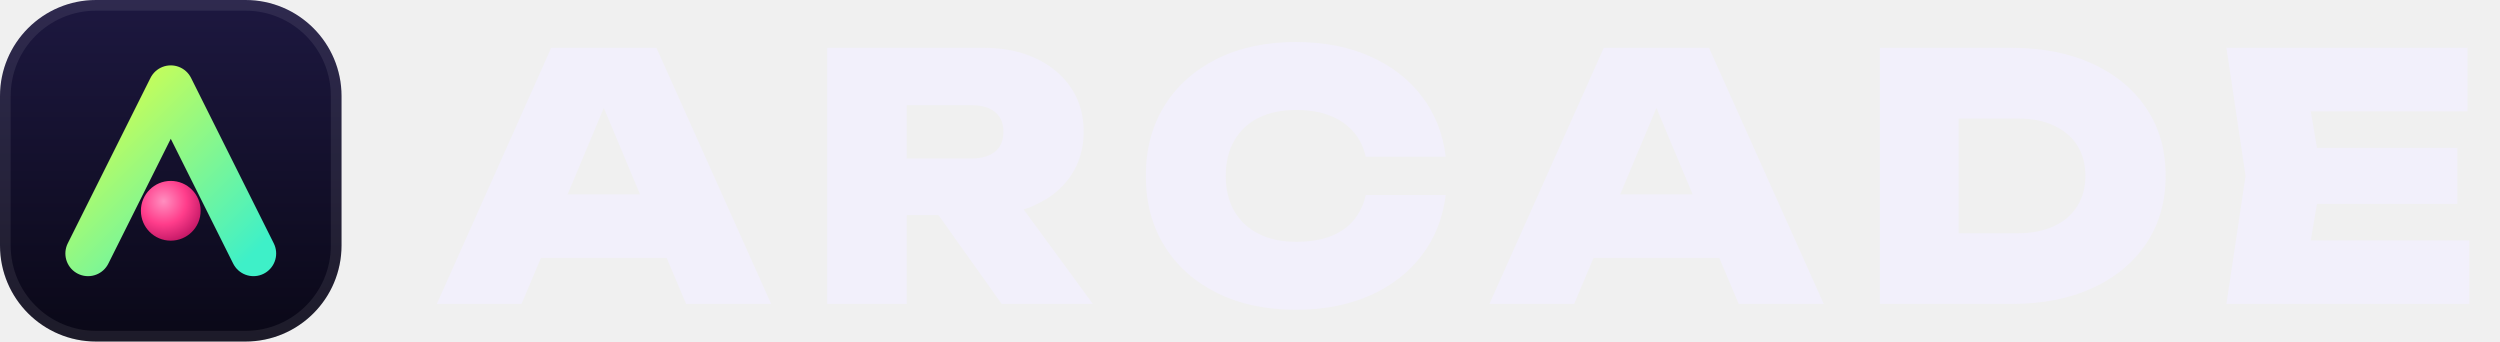
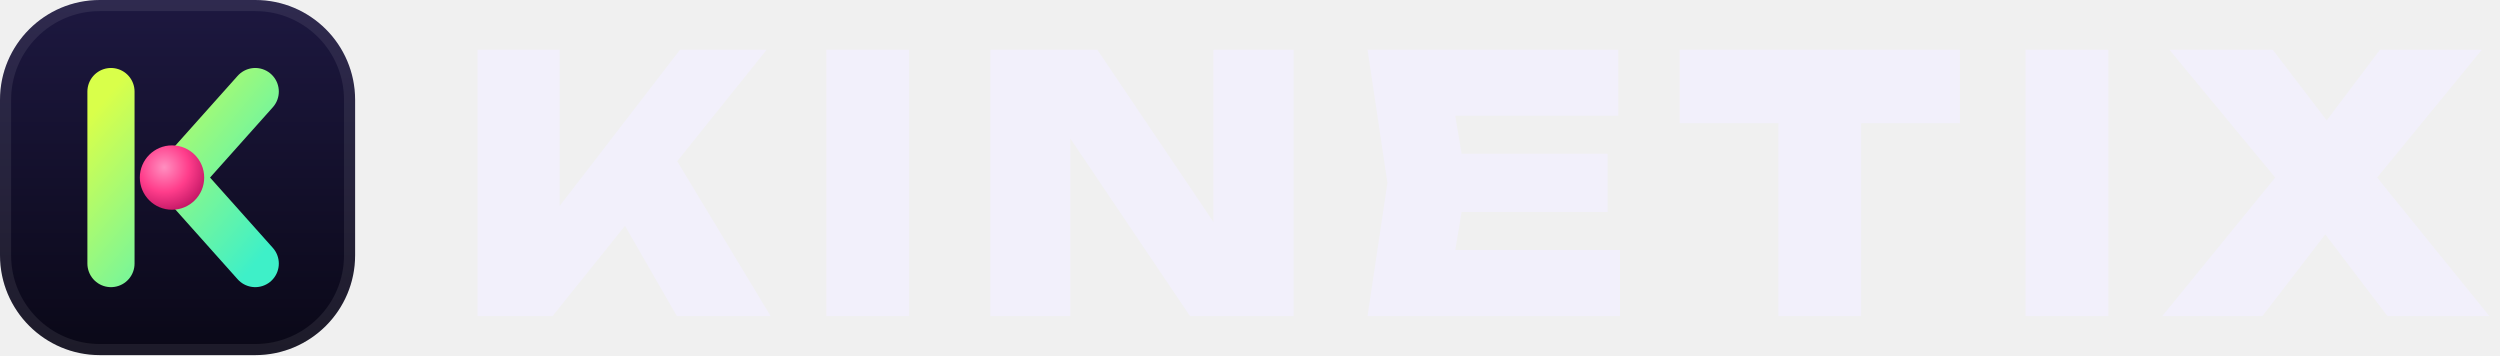
- <svg xmlns="http://www.w3.org/2000/svg" viewBox="0 0 732 100" role="img" aria-label="Arcade">
+ <svg xmlns="http://www.w3.org/2000/svg" viewBox="0 0 704 100" role="img" aria-label="Kinetix">
  <g transform="scale(1.5625)">
    <defs>
-       <linearGradient id="arc-bg" x1="0" y1="0" x2="0" y2="1">
+       <linearGradient id="kx-bg" x1="0" y1="0" x2="0" y2="1">
        <stop offset="0" stop-color="#1d1840" />
        <stop offset="1" stop-color="#0a0817" />
      </linearGradient>
-       <linearGradient id="arc-a" x1="0" y1="0" x2="1" y2="1">
+       <linearGradient id="kx-k" x1="0" y1="0" x2="1" y2="1">
        <stop offset="0" stop-color="#d9ff4a" />
        <stop offset="1" stop-color="#3ef0c8" />
      </linearGradient>
-       <radialGradient id="arc-ball" cx=".38" cy=".34" r=".7">
+       <radialGradient id="kx-ball" cx=".38" cy=".34" r=".7">
        <stop offset="0" stop-color="#ff8fc0" />
        <stop offset=".55" stop-color="#ff3d8b" />
        <stop offset="1" stop-color="#c41866" />
      </radialGradient>
    </defs>
-     <rect width="64" height="64" rx="18" fill="url(#arc-bg)" />
+     <rect width="64" height="64" rx="18" fill="url(#kx-bg)" />
    <rect x="1" y="1" width="62" height="62" rx="17" fill="none" stroke="#ffffff" stroke-opacity=".08" stroke-width="2" />
-     <path d="M16.5 47.5 32 16.5l15.5 31" fill="none" stroke="url(#arc-a)" stroke-width="8.5" stroke-linecap="round" stroke-linejoin="round" />
-     <circle cx="32" cy="39.5" r="5.6" fill="url(#arc-ball)" />
+     <path d="M20 16.5v31M33.5 30.5 46 16.5M33.5 33.5 46 47.5" fill="none" stroke="url(#kx-k)" stroke-width="8.5" stroke-linecap="round" stroke-linejoin="round" />
+     <circle cx="31" cy="32" r="5.8" fill="url(#kx-ball)" />
  </g>
-   <path transform="translate(128 89)" fill="#f2f0fb" d="M33.40-75L64.20-75L97.80 0L72.90 0L67.20-13.50L30.40-13.50L24.70 0L-0.10 0L33.40-75ZM38.20-32.10L59.40-32.10L48.80-57.40L38.20-32.10ZM146.80-26L137.50-26L137.50 0L114.20 0L114.20-75L160-75Q168.70-75 175.30-71.90Q181.90-68.80 185.60-63.30Q189.30-57.80 189.30-50.40L189.30-50.40Q189.30-43.20 185.60-37.65Q181.90-32.10 175.30-29.10L175.30-29.10Q173.60-28.20 171.70-27.70L171.70-27.70L192 0L165.30 0L146.80-26ZM137.50-58.20L137.50-42.60L156.50-42.60Q160.90-42.60 163.35-44.60Q165.80-46.60 165.80-50.40Q165.80-54.20 163.35-56.20Q160.90-58.20 156.50-58.20L156.50-58.20L137.50-58.20ZM271.90-31.90L295.30-31.90Q294.10-21.90 288.35-14.30Q282.60-6.70 273.15-2.50Q263.70 1.70 251.50 1.70L251.50 1.70Q238.30 1.70 228.40-3.20Q218.50-8.10 213-16.90Q207.50-25.70 207.50-37.50L207.50-37.50Q207.50-49.30 213-58.10Q218.50-66.90 228.40-71.80Q238.30-76.70 251.50-76.70L251.50-76.70Q263.70-76.70 273.15-72.50Q282.60-68.30 288.35-60.75Q294.10-53.20 295.30-43.10L295.30-43.10L271.90-43.10Q270.90-47.40 268.25-50.45Q265.60-53.50 261.40-55.15Q257.20-56.80 251.50-56.80L251.50-56.80Q245.10-56.80 240.50-54.50Q235.90-52.20 233.40-47.85Q230.90-43.50 230.90-37.50L230.90-37.50Q230.90-31.50 233.40-27.20Q235.90-22.90 240.50-20.55Q245.10-18.20 251.50-18.20L251.50-18.20Q257.20-18.20 261.40-19.75Q265.60-21.30 268.25-24.40Q270.90-27.50 271.90-31.90L271.90-31.90ZM341.60-75L372.40-75L406 0L381.10 0L375.40-13.50L338.60-13.50L332.90 0L308.10 0L341.60-75ZM346.40-32.10L367.60-32.10L357-57.40L346.40-32.10ZM422.40-75L461-75Q474.50-75 484.65-70.35Q494.80-65.70 500.45-57.30Q506.10-48.90 506.10-37.50L506.10-37.50Q506.10-26.20 500.45-17.75Q494.80-9.30 484.65-4.65Q474.50 0 461 0L461 0L422.40 0L422.40-75ZM445.50-54.30L445.50-20.70L462.80-20.70Q468.90-20.70 473.35-22.75Q477.80-24.80 480.20-28.60Q482.60-32.40 482.60-37.50L482.60-37.50Q482.60-42.70 480.20-46.45Q477.80-50.20 473.35-52.25Q468.90-54.30 462.80-54.30L462.80-54.30L445.50-54.30ZM550.40-45.70L591.50-45.70L591.50-29.30L550.40-29.30L548.60-18.60L595-18.60L595 0L523.90 0L529.50-37.50L523.90-75L594.50-75L594.50-56.40L548.60-56.40L550.40-45.70Z" />
+   <path transform="translate(128 89)" fill="#f2f0fb" d="M27.60 0L6.50 0L6.50-75L29.60-75L29.60-31L63.50-75L87.90-75L62.70-43.60L89 0L62.60 0L48-25.40L27.60 0ZM104.70 0L104.70-75L128-75L128 0L104.70 0ZM181-75L213.70-26.50L213.70-75L236.30-75L236.30 0L207.10 0L173.40-50L173.40 0L150.90 0L150.90-75L181-75ZM283.60-45.70L324.70-45.70L324.70-29.30L283.60-29.30L281.80-18.60L328.20-18.60L328.20 0L257.10 0L262.70-37.50L257.10-75L327.70-75L327.70-56.40L281.80-56.40L283.60-45.70ZM345-54.30L345-75L423.90-75L423.90-54.30L396.10-54.30L396.10 0L372.80 0L372.80-54.30L345-54.30ZM442.40 0L442.40-75L465.70-75L465.70 0L442.40 0ZM570.90-75L541.40-39L573 0L544.30 0L526.80-23L509.10 0L480.90 0L512.70-39L482.90-75L512.00-75L527.20-55.10L542.20-75L570.90-75Z" />
</svg>
